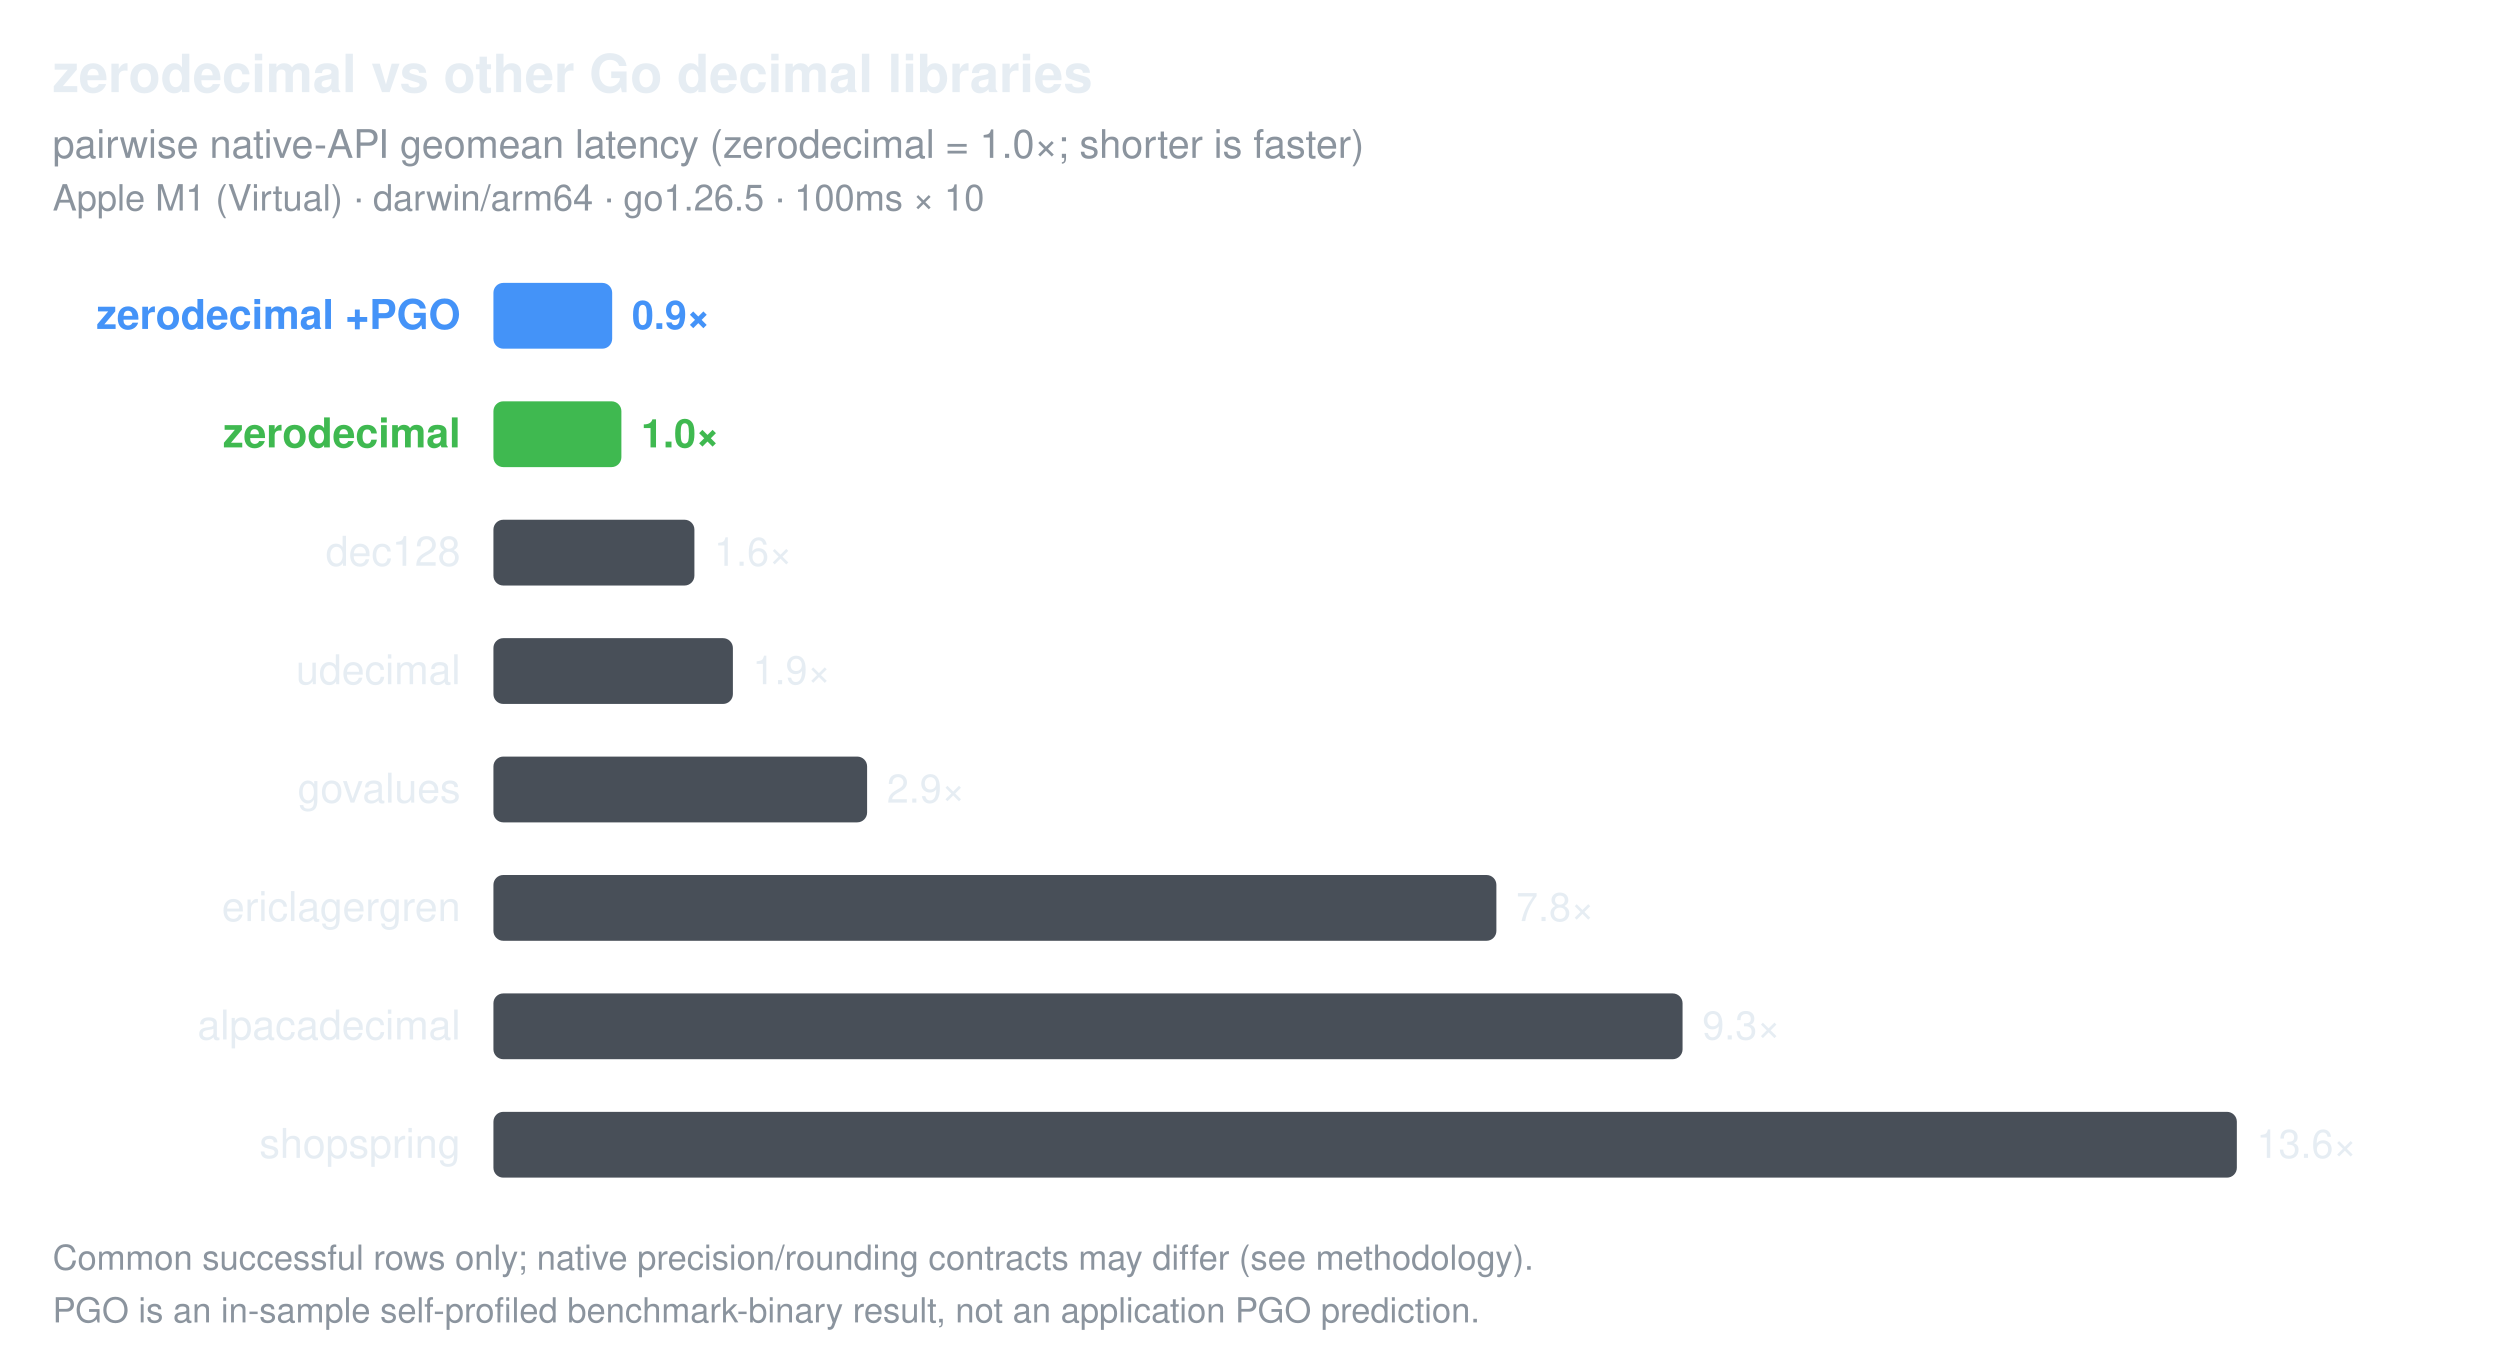
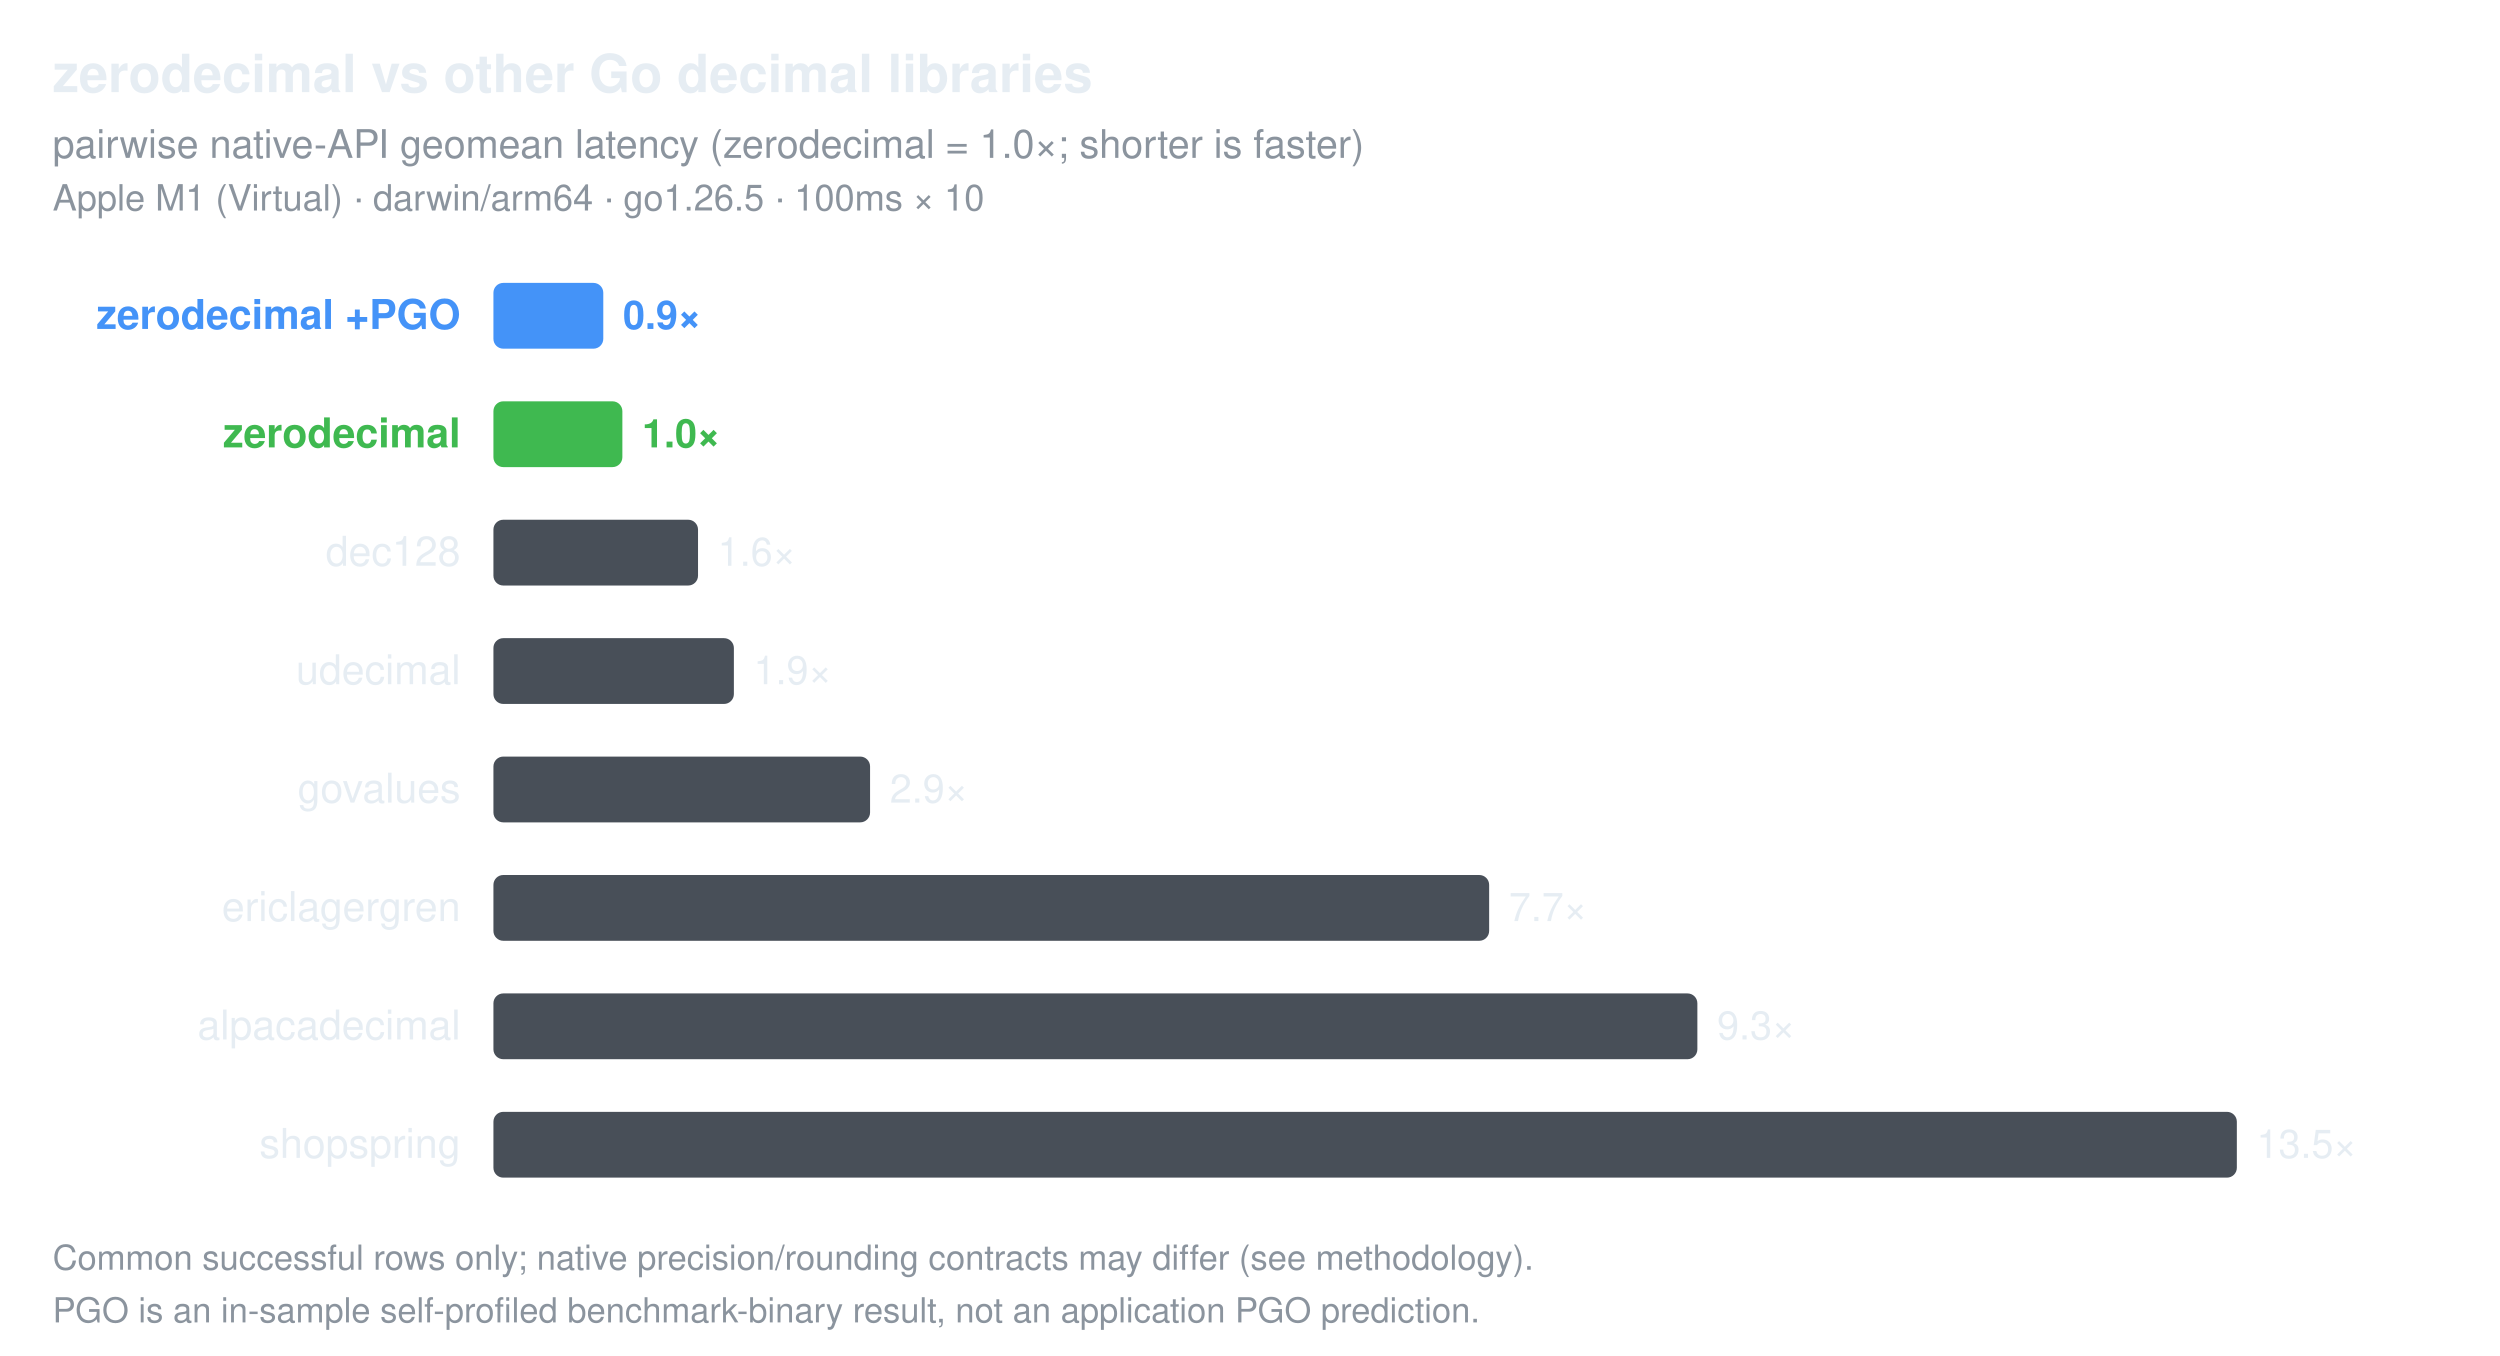
<svg xmlns="http://www.w3.org/2000/svg" width="760" height="412" viewBox="0 0 760 412" font-family="-apple-system,Segoe UI,Helvetica,Arial,sans-serif">
  <text x="16" y="28" font-size="16" font-weight="700" fill="#e6edf3">zerodecimal vs other Go decimal libraries</text>
  <text x="16" y="48" font-size="12" fill="#8b949e">pairwise native-API geomean latency (zerodecimal = 1.0×; shorter is faster)</text>
  <text x="16" y="64" font-size="11" fill="#8b949e">Apple M1 (Virtual) · darwin/arm64 · go1.26.5 · 100ms × 10</text>
  <text x="140" y="100" font-size="12.5" font-weight="700" fill="#4493f8" text-anchor="end">zerodecimal +PGO</text>
-   <rect x="150" y="86" width="36.1" height="20" rx="3" fill="#4493f8" />
-   <text x="192.1" y="100" font-size="12" font-weight="700" fill="#4493f8">0.9×</text>
+   <rect x="150" y="86" width="33.4" height="20" rx="3" fill="#4493f8" />
+   <text x="189.4" y="100" font-size="12" font-weight="700" fill="#4493f8">0.9×</text>
  <text x="140" y="136" font-size="12.5" font-weight="700" fill="#3fb950" text-anchor="end">zerodecimal</text>
-   <rect x="150" y="122" width="38.9" height="20" rx="3" fill="#3fb950" />
-   <text x="194.9" y="136" font-size="12" font-weight="700" fill="#3fb950">1.0×</text>
+   <rect x="150" y="122" width="39.2" height="20" rx="3" fill="#3fb950" />
+   <text x="195.2" y="136" font-size="12" font-weight="700" fill="#3fb950">1.0×</text>
  <text x="140" y="172" font-size="12.5" font-weight="400" fill="#e6edf3" text-anchor="end">dec128</text>
-   <rect x="150" y="158" width="61.1" height="20" rx="3" fill="#484f58" />
-   <text x="217.1" y="172" font-size="12" font-weight="400" fill="#e6edf3">1.6×</text>
+   <rect x="150" y="158" width="62.2" height="20" rx="3" fill="#484f58" />
+   <text x="218.2" y="172" font-size="12" font-weight="400" fill="#e6edf3">1.6×</text>
  <text x="140" y="208" font-size="12.5" font-weight="400" fill="#e6edf3" text-anchor="end">udecimal</text>
-   <rect x="150" y="194" width="72.8" height="20" rx="3" fill="#484f58" />
-   <text x="228.8" y="208" font-size="12" font-weight="400" fill="#e6edf3">1.9×</text>
+   <rect x="150" y="194" width="73.1" height="20" rx="3" fill="#484f58" />
+   <text x="229.1" y="208" font-size="12" font-weight="400" fill="#e6edf3">1.9×</text>
  <text x="140" y="244" font-size="12.5" font-weight="400" fill="#e6edf3" text-anchor="end">govalues</text>
-   <rect x="150" y="230" width="113.6" height="20" rx="3" fill="#484f58" />
-   <text x="269.6" y="244" font-size="12" font-weight="400" fill="#e6edf3">2.9×</text>
+   <rect x="150" y="230" width="114.5" height="20" rx="3" fill="#484f58" />
+   <text x="270.5" y="244" font-size="12" font-weight="400" fill="#e6edf3">2.9×</text>
  <text x="140" y="280" font-size="12.5" font-weight="400" fill="#e6edf3" text-anchor="end">ericlagergren</text>
-   <rect x="150" y="266" width="304.9" height="20" rx="3" fill="#484f58" />
-   <text x="460.9" y="280" font-size="12" font-weight="400" fill="#e6edf3">7.8×</text>
+   <rect x="150" y="266" width="302.7" height="20" rx="3" fill="#484f58" />
+   <text x="458.7" y="280" font-size="12" font-weight="400" fill="#e6edf3">7.7×</text>
  <text x="140" y="316" font-size="12.5" font-weight="400" fill="#e6edf3" text-anchor="end">alpacadecimal</text>
-   <rect x="150" y="302" width="361.5" height="20" rx="3" fill="#484f58" />
-   <text x="517.5" y="316" font-size="12" font-weight="400" fill="#e6edf3">9.3×</text>
+   <rect x="150" y="302" width="366.0" height="20" rx="3" fill="#484f58" />
+   <text x="522.0" y="316" font-size="12" font-weight="400" fill="#e6edf3">9.3×</text>
  <text x="140" y="352" font-size="12.5" font-weight="400" fill="#e6edf3" text-anchor="end">shopspring</text>
  <rect x="150" y="338" width="530.0" height="20" rx="3" fill="#484f58" />
-   <text x="686.0" y="352" font-size="12" font-weight="400" fill="#e6edf3">13.6×</text>
+   <text x="686.0" y="352" font-size="12" font-weight="400" fill="#e6edf3">13.5×</text>
  <text x="16" y="386" font-size="10.5" fill="#8b949e">Common successful rows only; native precision/rounding contracts may differ (see methodology).</text>
  <text x="16" y="402" font-size="10.5" fill="#8b949e">PGO is an in-sample self-profiled benchmark-binary result, not an application PGO prediction.</text>
</svg>
